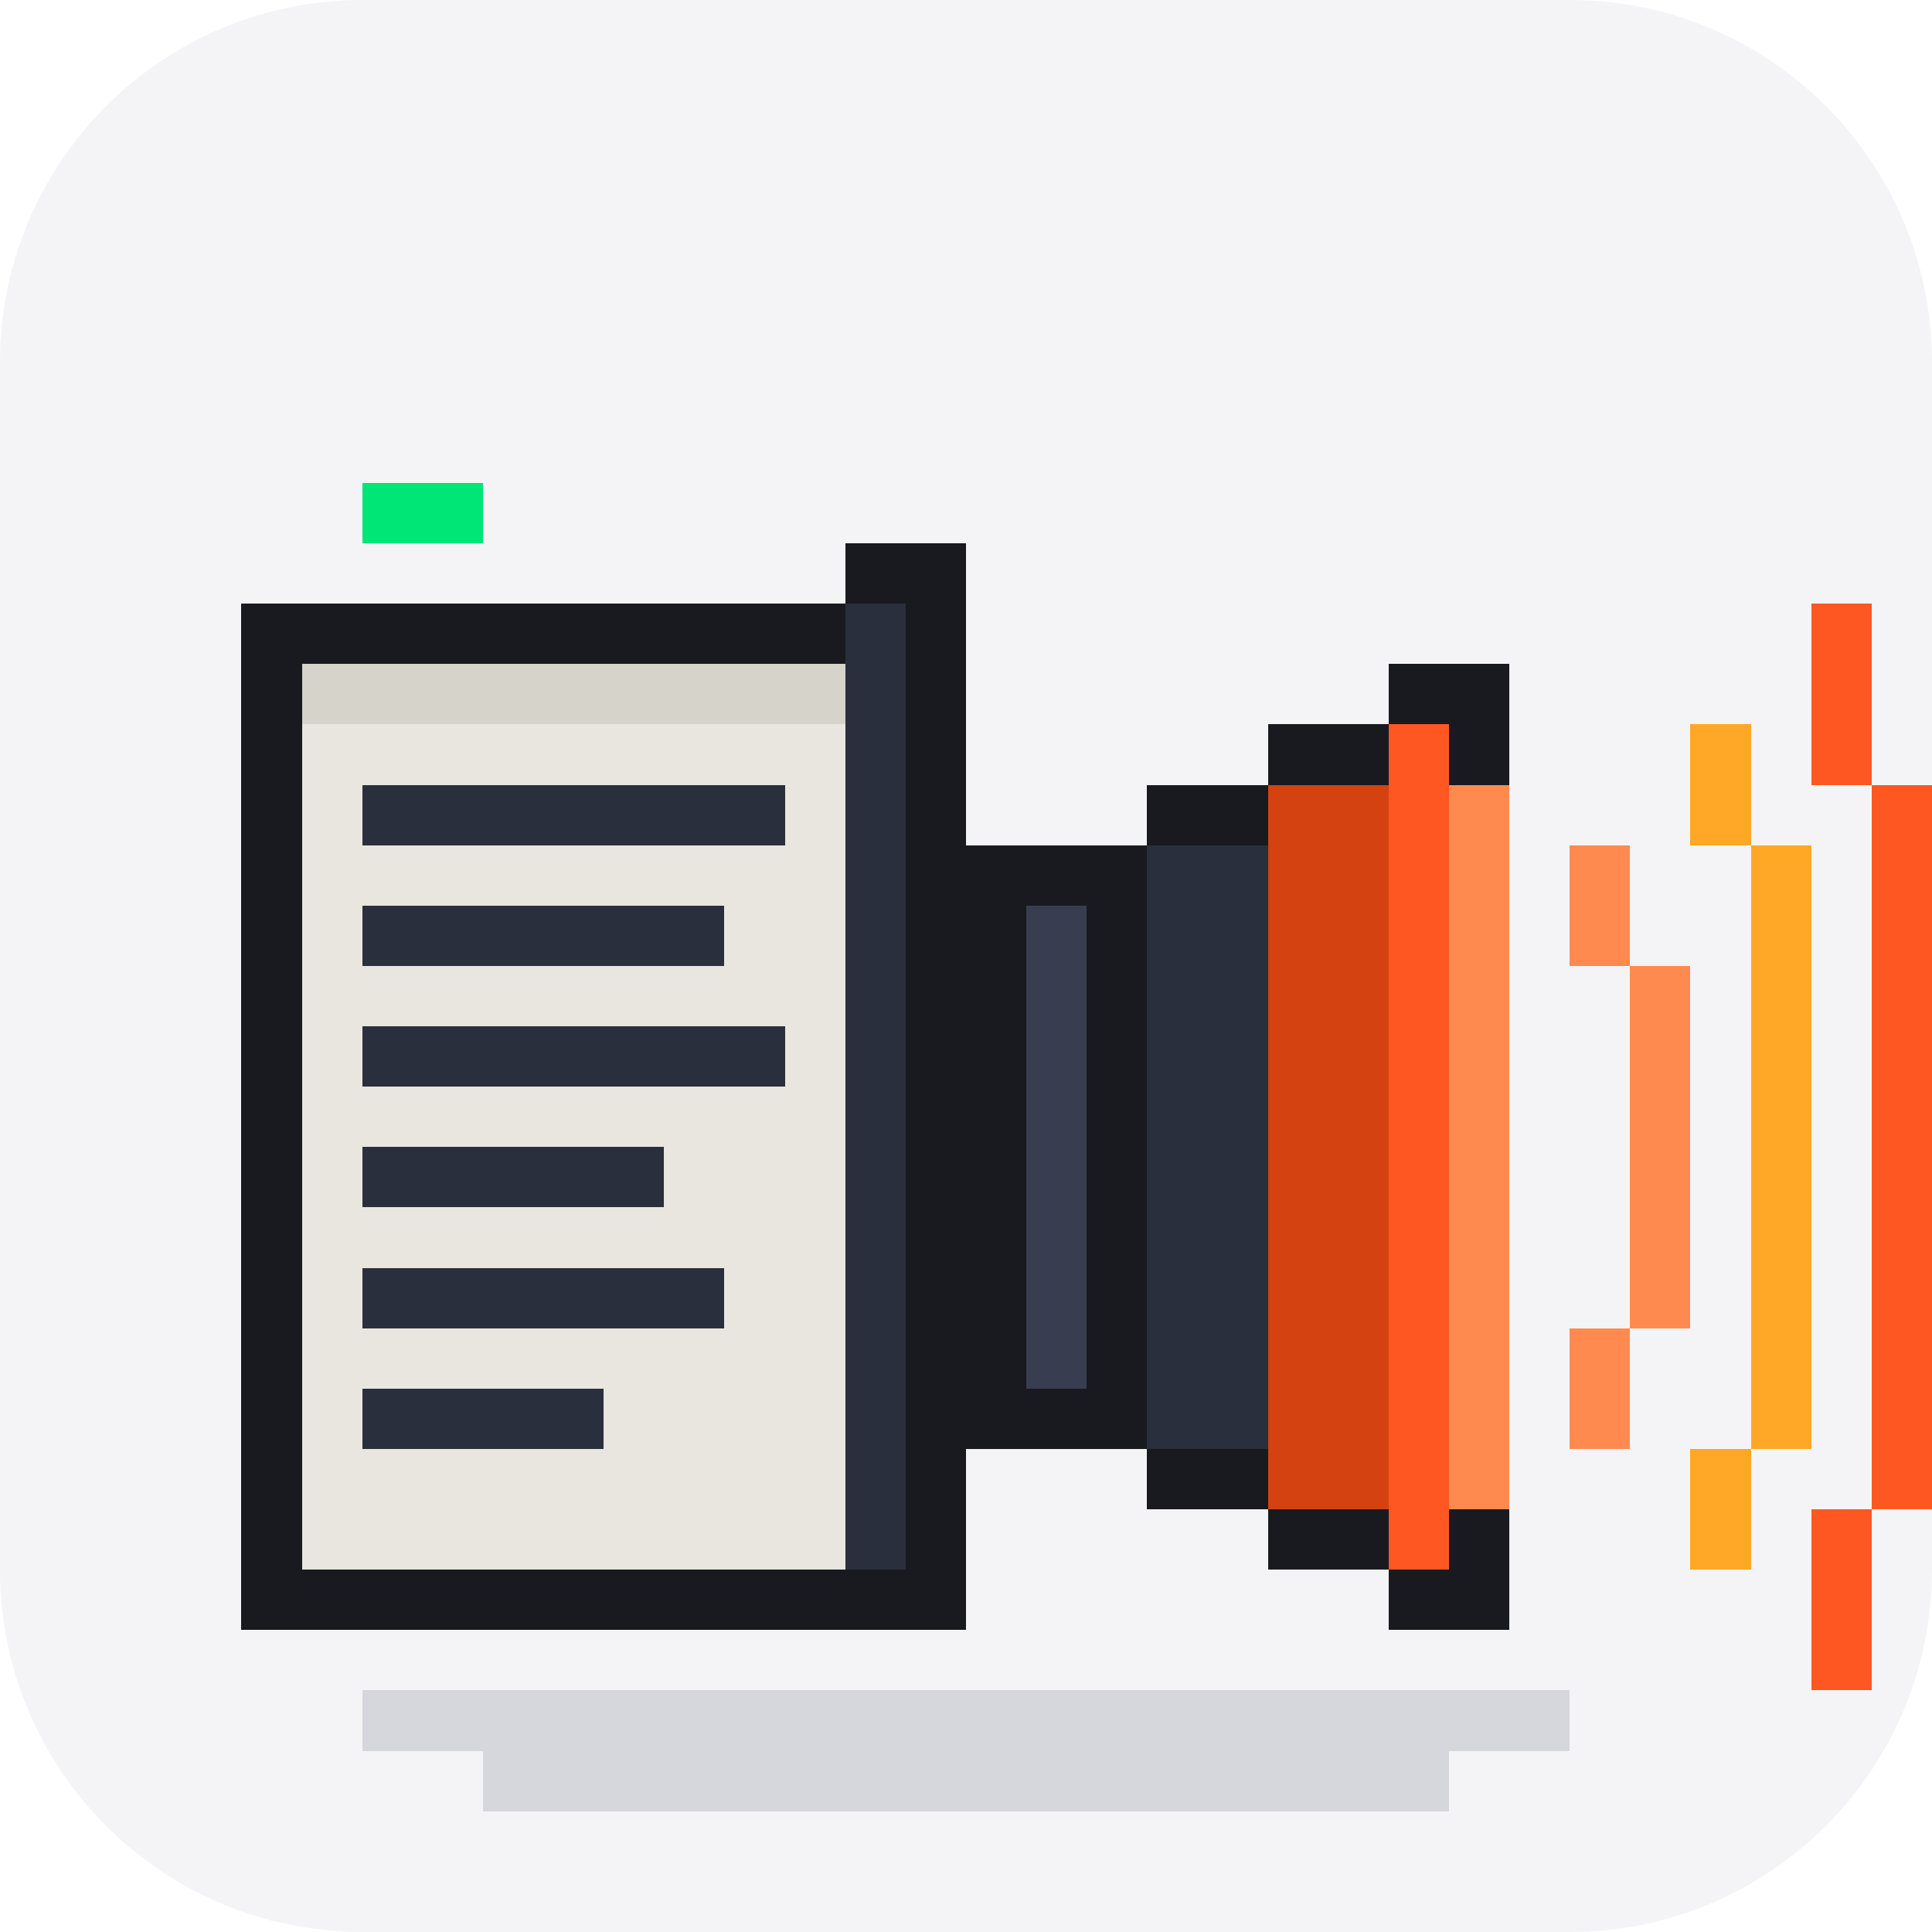
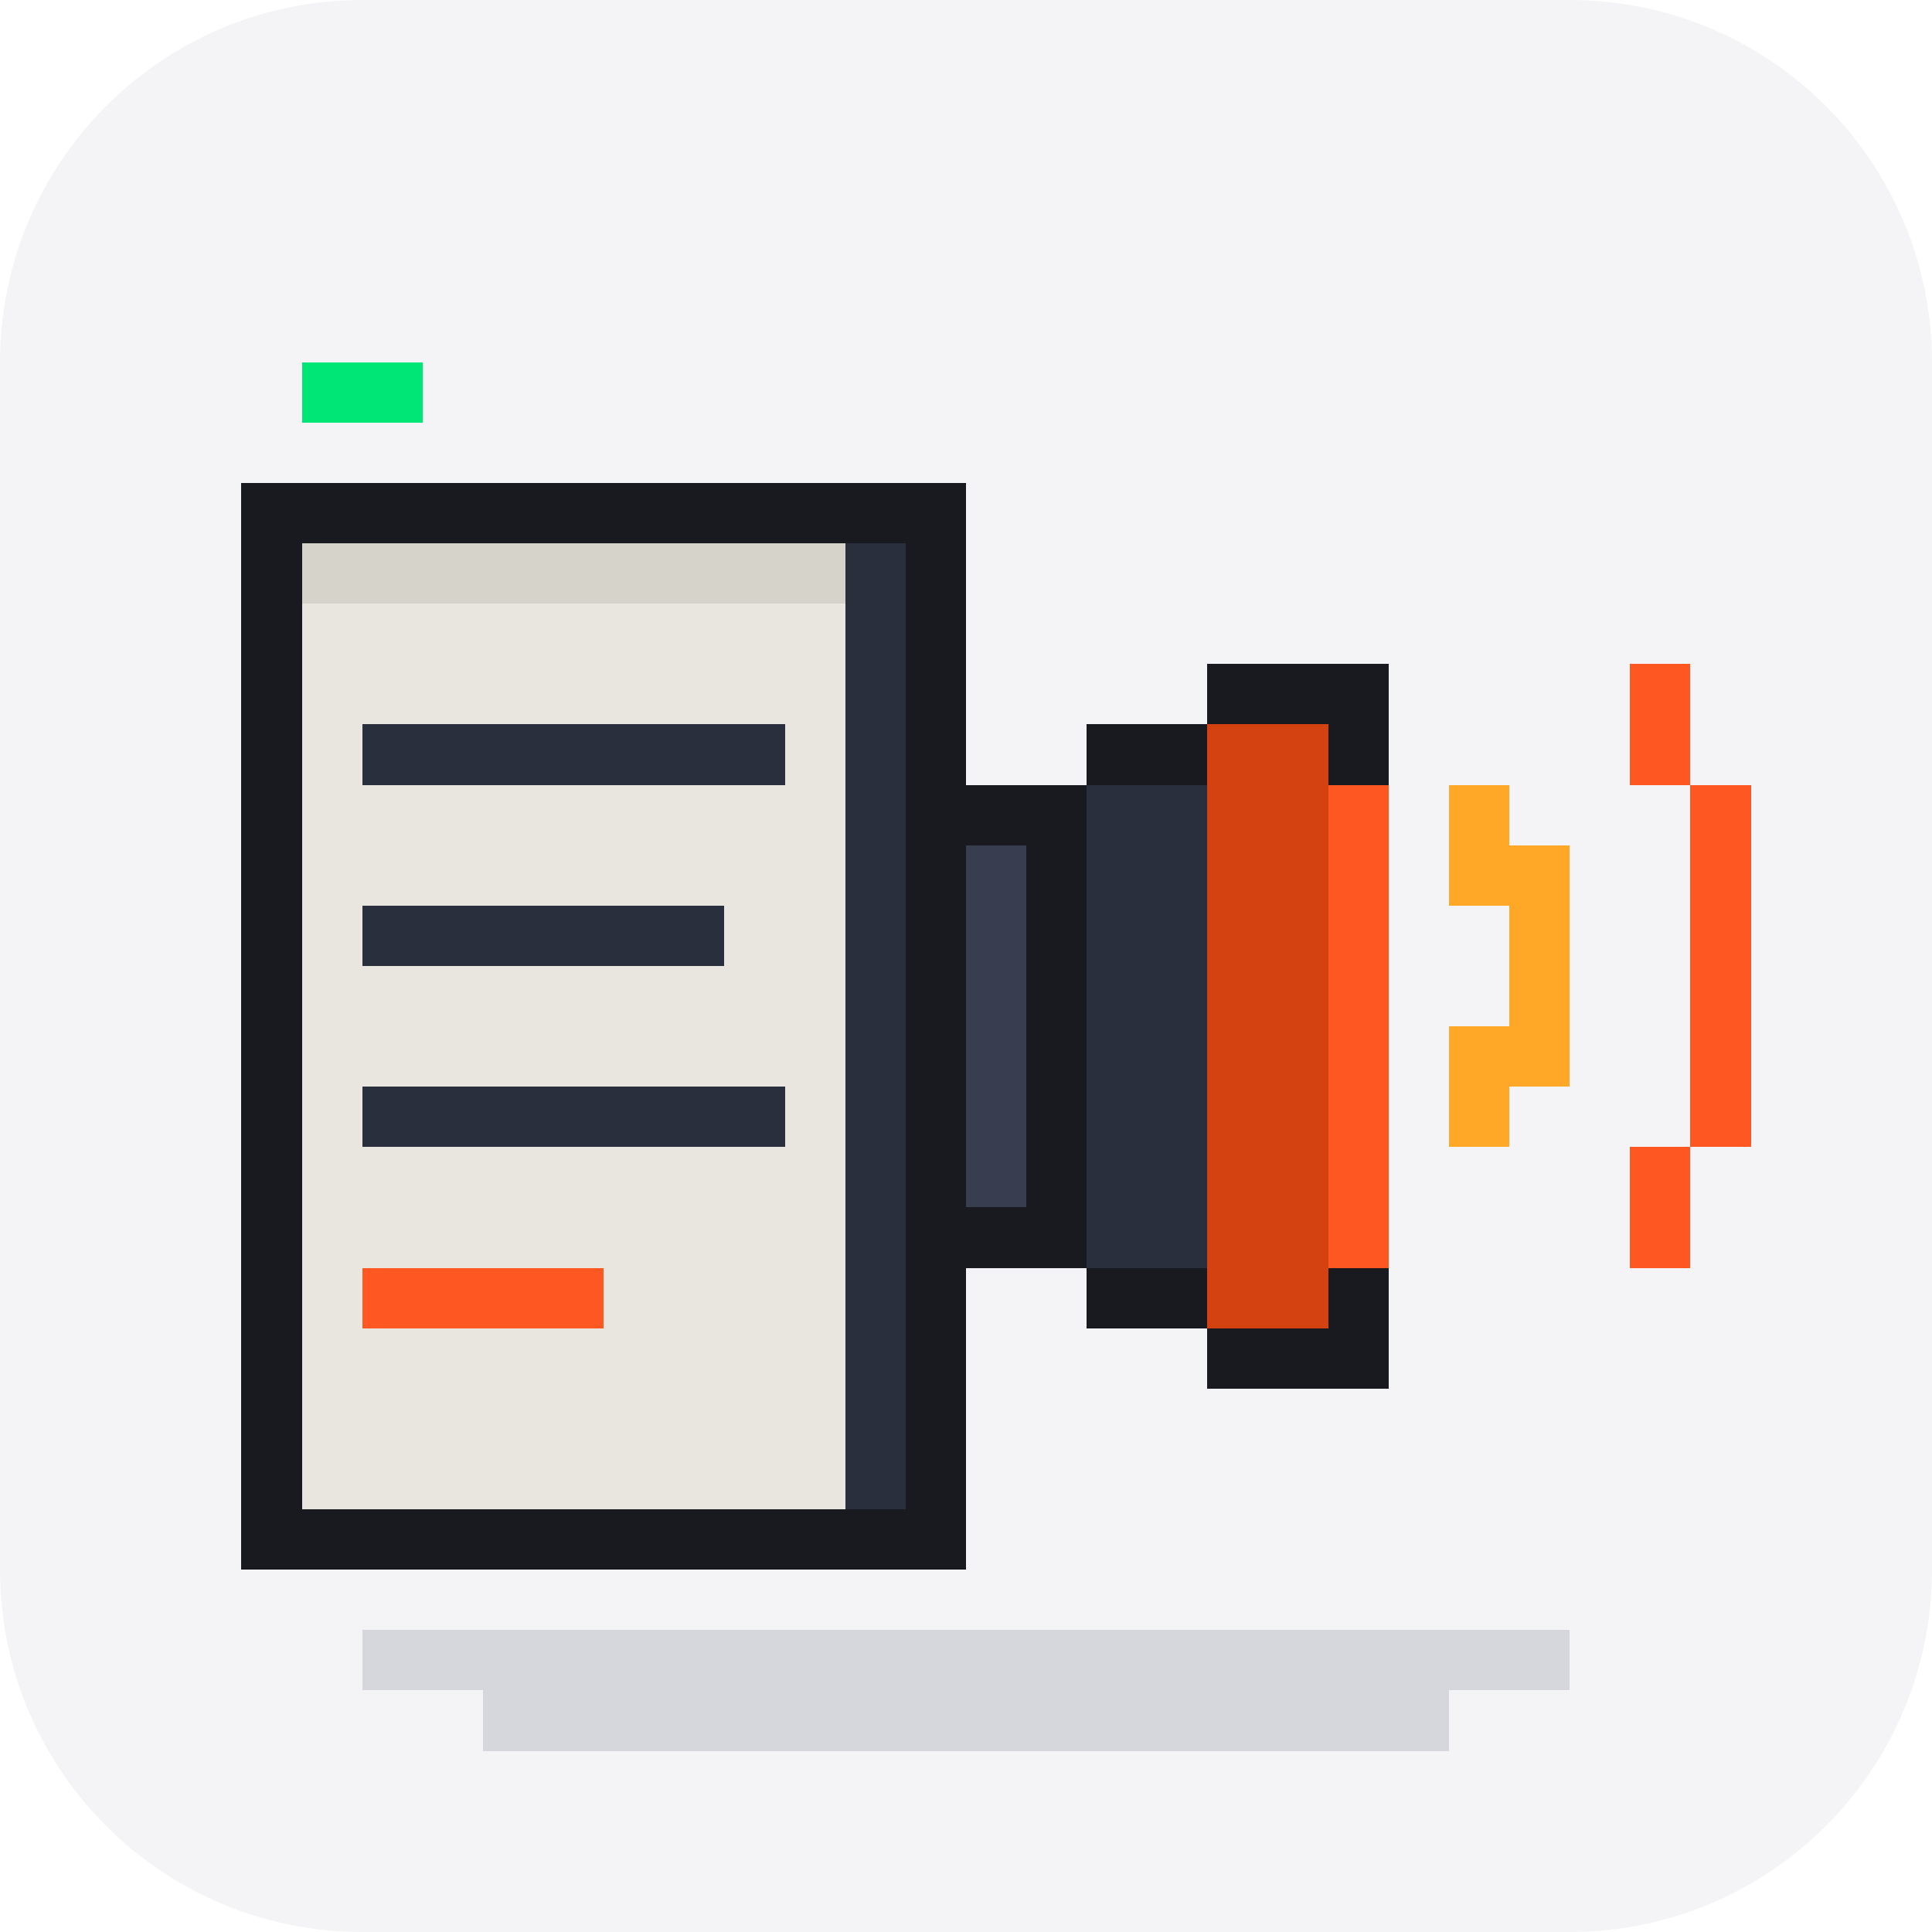
<svg xmlns="http://www.w3.org/2000/svg" viewBox="0 0 32 32" width="100%" height="100%" shape-rendering="crispEdges">
  <defs>
    <style>
      .bg { fill: #F4F4F6; }
      .shadow { fill: #D6D7DC; }
      .outline { fill: #181A20; }
      .body-dark { fill: #2A2F3D; }
      .body-mid { fill: #383E50; }
      .body-light { fill: #484F65; }
      .cream { fill: #E8E6DF; }
      .cream-dark { fill: #D5D3CA; }
      .orange-dark { fill: #D44211; }
      .orange-mid { fill: #FF5722; }
      .orange-light { fill: #FF8A50; }
      .amber { fill: #FFA726; }
      .green-led { fill: #00E676; }
      .text-line { fill: #2A2F3D; }
    </style>
  </defs>
  <rect x="0" y="0" width="32" height="32" rx="6" class="bg" shape-rendering="auto" />
-   <rect x="6" y="28" width="20" height="1" class="shadow" />
-   <rect x="8" y="29" width="16" height="1" class="shadow" />
-   <rect x="4" y="10" width="11" height="17" class="outline" />
-   <rect x="5" y="11" width="9" height="15" class="cream" />
-   <rect x="5" y="11" width="9" height="1" class="cream-dark" />
-   <rect x="6" y="13" width="7" height="1" class="text-line" />
+   <rect x="6" y="27" width="20" height="1" class="shadow" />
+   <rect x="8" y="28" width="16" height="1" class="shadow" />
+   <rect x="4" y="8" width="11" height="18" class="outline" />
+   <rect x="5" y="9" width="9" height="16" class="cream" />
+   <rect x="5" y="9" width="9" height="1" class="cream-dark" />
+   <rect x="6" y="12" width="7" height="1" class="text-line" />
  <rect x="6" y="15" width="6" height="1" class="text-line" />
-   <rect x="6" y="17" width="7" height="1" class="text-line" />
-   <rect x="6" y="19" width="5" height="1" class="text-line" />
-   <rect x="6" y="21" width="6" height="1" class="text-line" />
-   <rect x="6" y="23" width="4" height="1" class="text-line" />
-   <rect x="14" y="9" width="2" height="18" class="outline" />
-   <rect x="14" y="10" width="1" height="16" class="body-dark" />
-   <rect x="6" y="8" width="2" height="1" class="green-led" />
-   <rect x="16" y="14" width="3" height="10" class="outline" />
-   <rect x="17" y="15" width="1" height="8" class="body-mid" />
-   <rect x="19" y="13" width="2" height="12" class="outline" />
-   <rect x="19" y="14" width="2" height="10" class="body-dark" />
-   <rect x="21" y="12" width="2" height="14" class="outline" />
-   <rect x="21" y="13" width="2" height="12" class="orange-dark" />
-   <rect x="23" y="11" width="2" height="16" class="outline" />
-   <rect x="23" y="12" width="1" height="14" class="orange-mid" />
-   <rect x="24" y="13" width="1" height="12" class="orange-light" />
-   <rect x="26" y="14" width="1" height="2" class="orange-light" />
-   <rect x="27" y="16" width="1" height="6" class="orange-light" />
-   <rect x="26" y="22" width="1" height="2" class="orange-light" />
-   <rect x="28" y="12" width="1" height="2" class="amber" />
-   <rect x="29" y="14" width="1" height="10" class="amber" />
-   <rect x="28" y="24" width="1" height="2" class="amber" />
-   <rect x="30" y="10" width="1" height="3" class="orange-mid" />
-   <rect x="31" y="13" width="1" height="12" class="orange-mid" />
-   <rect x="30" y="25" width="1" height="3" class="orange-mid" />
+   <rect x="6" y="18" width="7" height="1" class="text-line" />
+   <rect x="6" y="21" width="4" height="1" class="orange-mid" />
+   <rect x="14" y="8" width="2" height="18" class="outline" />
+   <rect x="14" y="9" width="1" height="16" class="body-dark" />
+   <rect x="5" y="6" width="2" height="1" class="green-led" />
+   <rect x="16" y="13" width="2" height="8" class="outline" />
+   <rect x="16" y="14" width="1" height="6" class="body-mid" />
+   <rect x="18" y="12" width="2" height="10" class="outline" />
+   <rect x="18" y="13" width="2" height="8" class="body-dark" />
+   <rect x="20" y="11" width="3" height="12" class="outline" />
+   <rect x="20" y="12" width="2" height="10" class="orange-dark" />
+   <rect x="22" y="13" width="1" height="8" class="orange-mid" />
+   <rect x="24" y="13" width="1" height="2" class="amber" />
+   <rect x="25" y="14" width="1" height="4" class="amber" />
+   <rect x="24" y="17" width="1" height="2" class="amber" />
+   <rect x="27" y="11" width="1" height="2" class="orange-mid" />
+   <rect x="28" y="13" width="1" height="6" class="orange-mid" />
+   <rect x="27" y="19" width="1" height="2" class="orange-mid" />
</svg>
